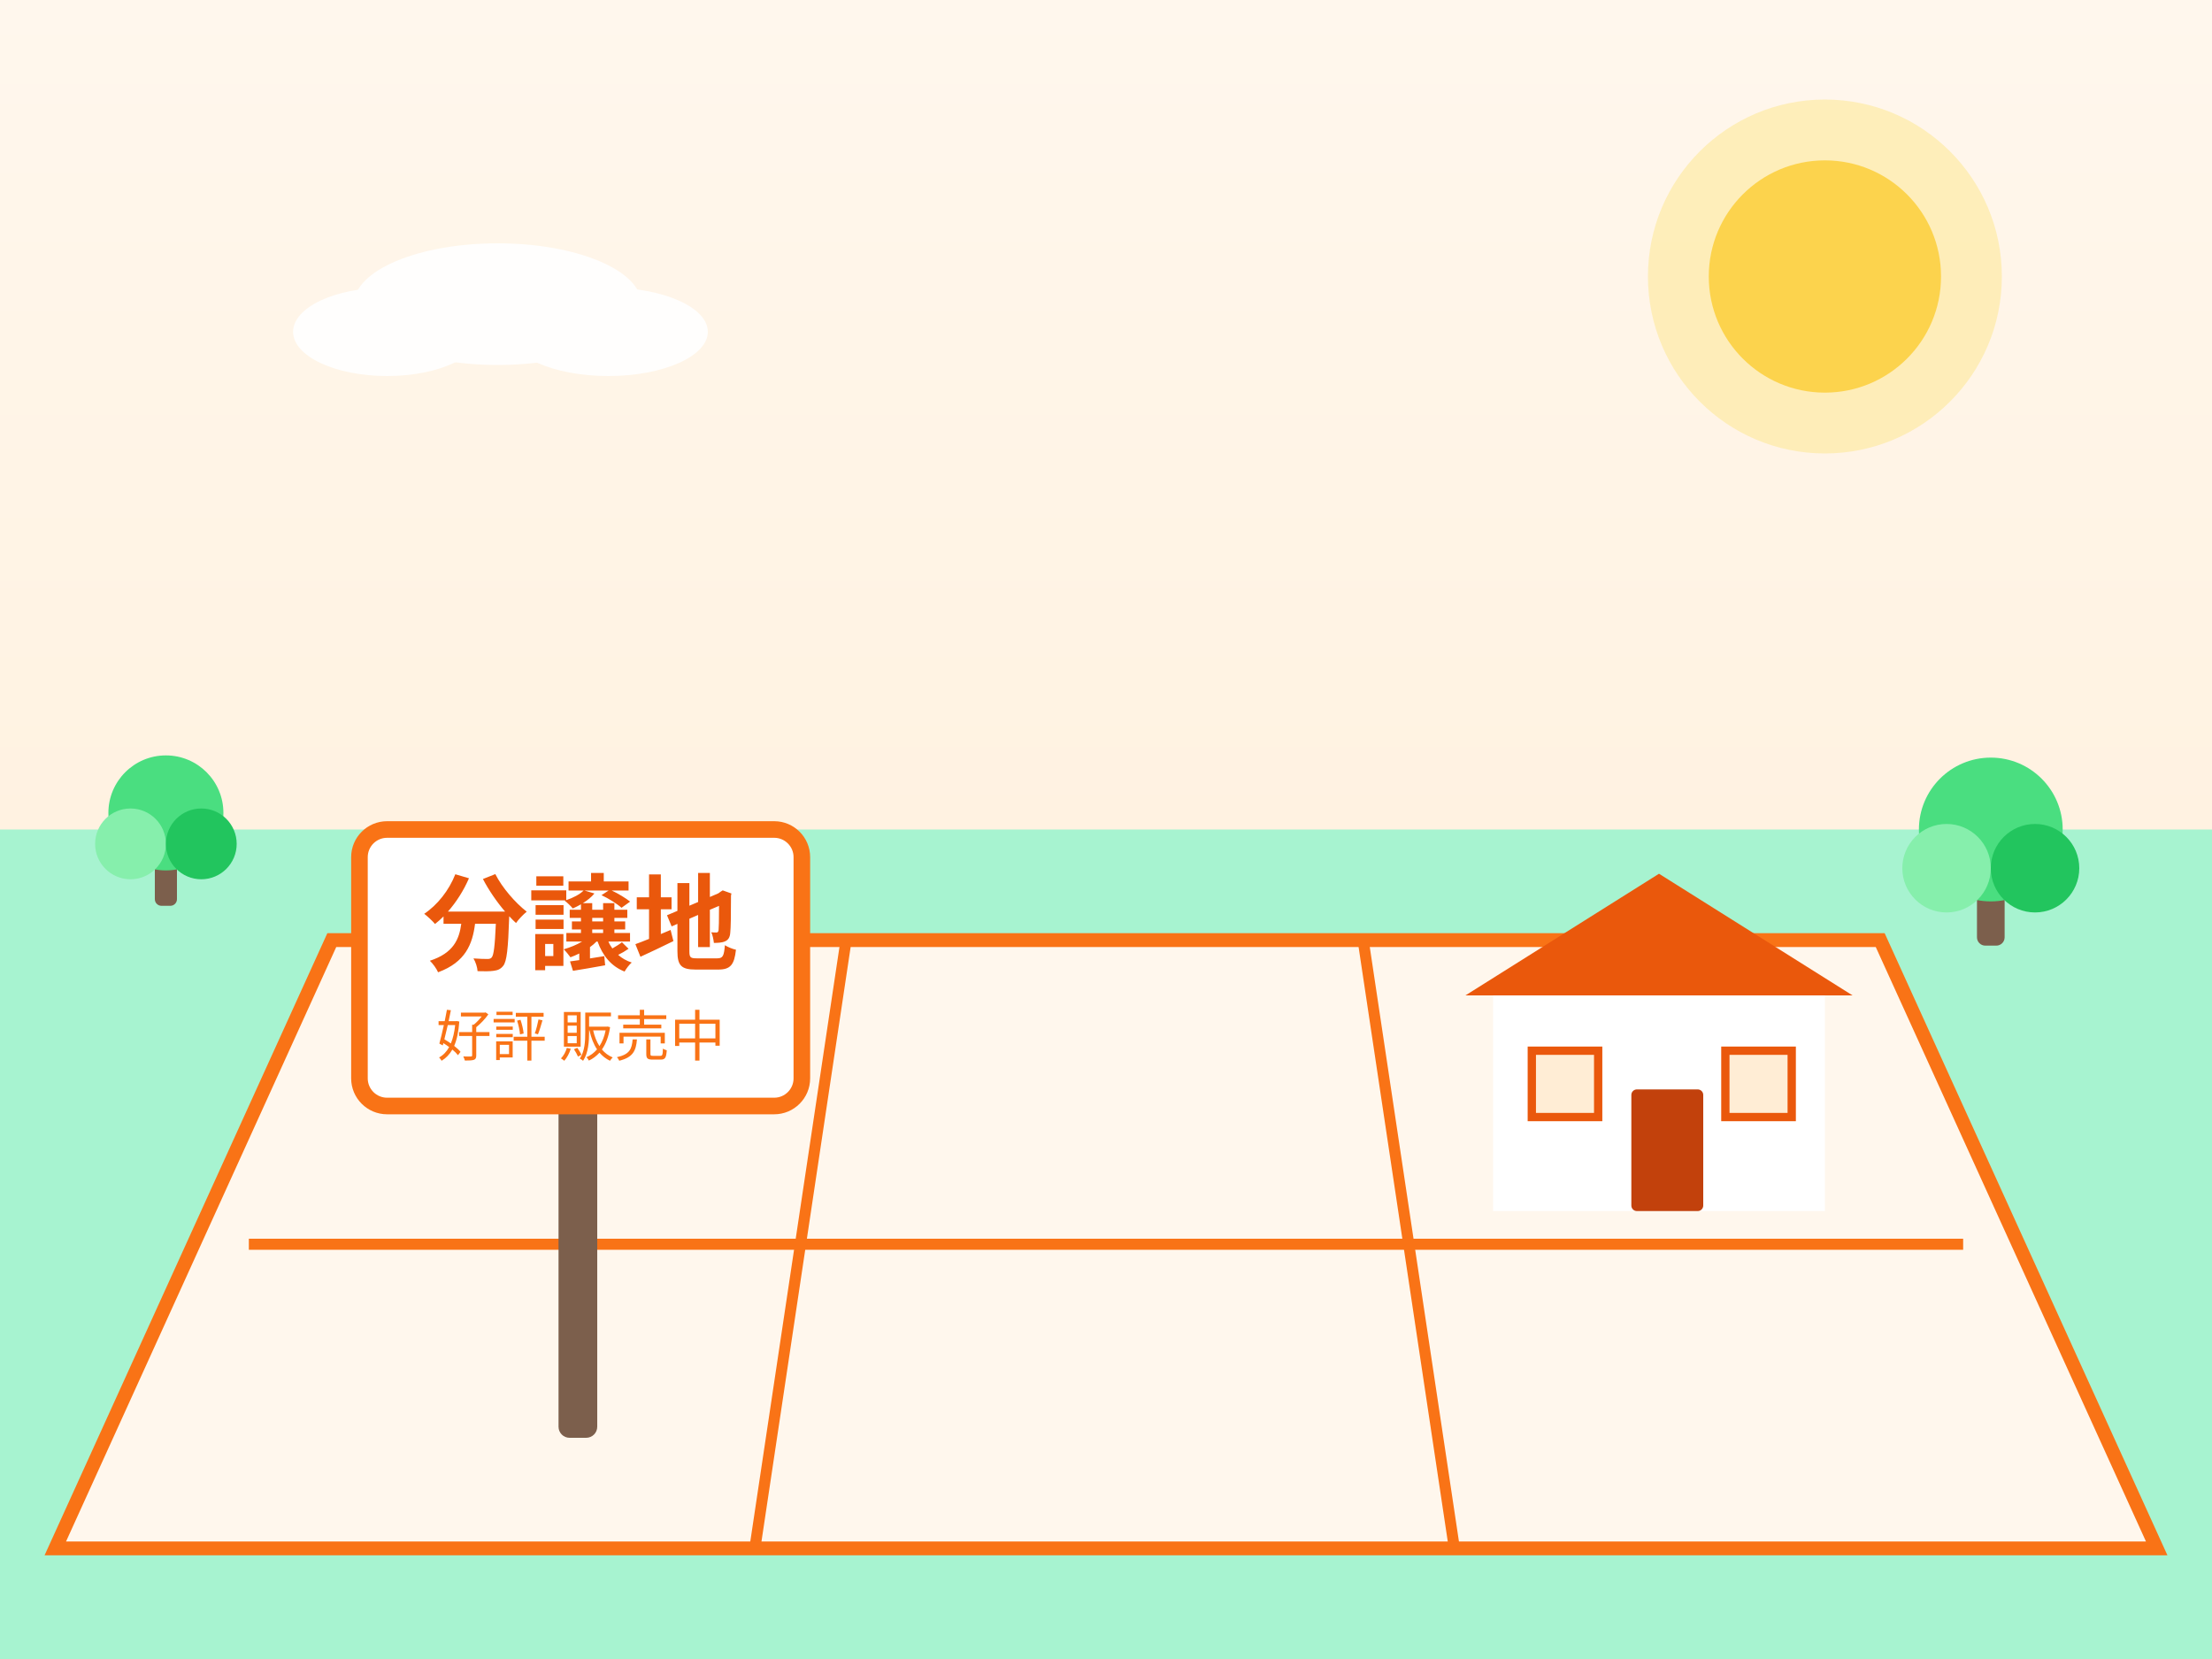
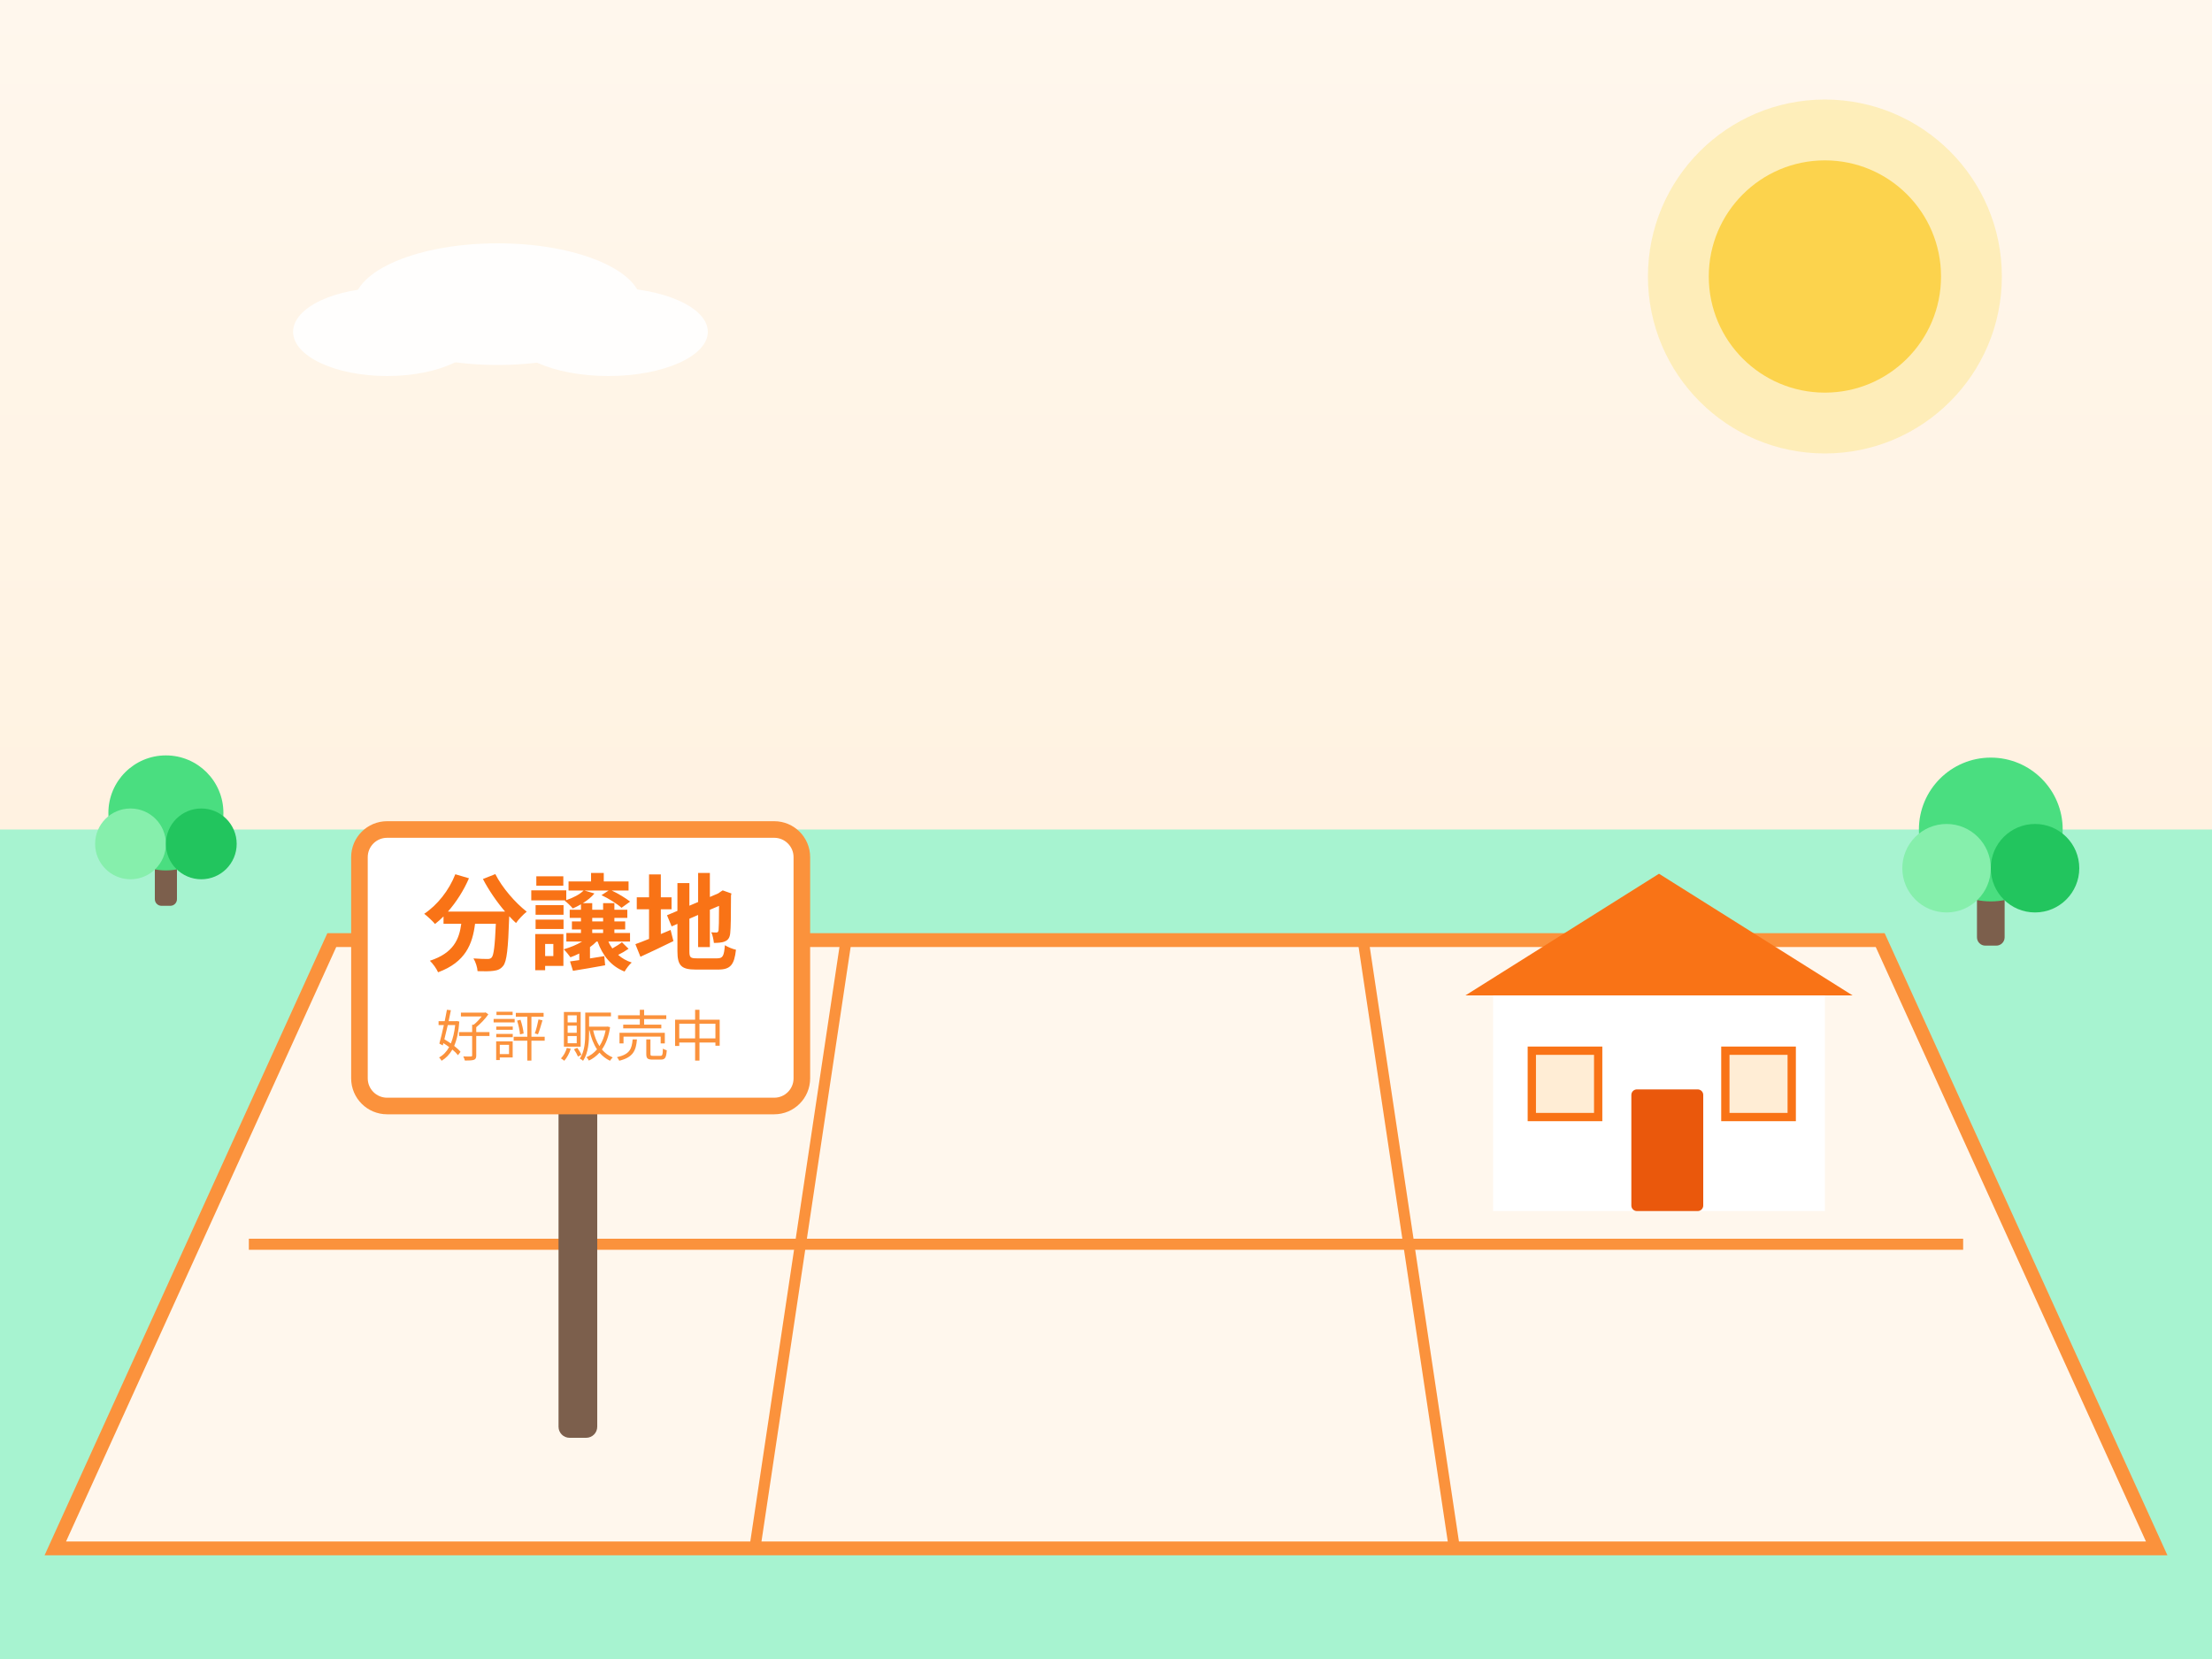
<svg xmlns="http://www.w3.org/2000/svg" viewBox="0 0 800 600" preserveAspectRatio="xMidYMid slice">
  <defs>
    <linearGradient id="sky2" x1="0" y1="0" x2="0" y2="1">
      <stop offset="0" stop-color="#fff7ed" />
      <stop offset="1" stop-color="#ffedd5" />
    </linearGradient>
  </defs>
  <rect width="800" height="600" fill="url(#sky2)" />
  <circle cx="660" cy="100" r="64" fill="#fde68a" opacity="0.5" />
  <circle cx="660" cy="100" r="42" fill="#fcd34d" />
  <g fill="#ffffff" opacity="0.9">
    <ellipse cx="180" cy="110" rx="52" ry="22" />
    <ellipse cx="140" cy="120" rx="34" ry="16" />
    <ellipse cx="220" cy="120" rx="36" ry="16" />
  </g>
  <path d="M0 300 L800 300 L800 600 L0 600 Z" fill="#a7f3d0" />
-   <polygon points="120,340 680,340 780,560 20,560" fill="#fff7ed" stroke="#f97316" stroke-width="5" />
-   <line x1="306" y1="340" x2="273" y2="560" stroke="#f97316" stroke-width="4" />
-   <line x1="493" y1="340" x2="526" y2="560" stroke="#f97316" stroke-width="4" />
-   <line x1="90" y1="450" x2="710" y2="450" stroke="#f97316" stroke-width="4" />
+   <polygon points="120,340 680,340 780,560 20,560" fill="#fff7ed" stroke="#fb923c" stroke-width="5" />
+   <line x1="306" y1="340" x2="273" y2="560" stroke="#fb923c" stroke-width="4" />
+   <line x1="493" y1="340" x2="526" y2="560" stroke="#fb923c" stroke-width="4" />
+   <line x1="90" y1="450" x2="710" y2="450" stroke="#fb923c" stroke-width="4" />
  <g transform="translate(540 360)">
-     <polygon points="-10,0 60,-44 130,0" fill="#ea580c" />
+     <polygon points="-10,0 60,-44 130,0" fill="#f97316" />
    <rect x="0" y="0" width="120" height="78" fill="#ffffff" />
-     <rect x="50" y="34" width="26" height="44" fill="#c2410c" rx="2" />
-     <rect x="14" y="20" width="24" height="24" fill="#ffedd5" stroke="#ea580c" stroke-width="3" />
-     <rect x="84" y="20" width="24" height="24" fill="#ffedd5" stroke="#ea580c" stroke-width="3" />
+     <rect x="50" y="34" width="26" height="44" fill="#ea580c" rx="2" />
+     <rect x="14" y="20" width="24" height="24" fill="#ffedd5" stroke="#f97316" stroke-width="3" />
+     <rect x="84" y="20" width="24" height="24" fill="#ffedd5" stroke="#f97316" stroke-width="3" />
  </g>
  <g transform="translate(150 330)">
    <rect x="52" y="60" width="14" height="130" fill="#7c5f4c" rx="4" />
-     <rect x="-20" y="-30" width="160" height="100" fill="#ffffff" stroke="#f97316" stroke-width="6" rx="10" />
-     <text x="60" y="18" text-anchor="middle" font-family="'M PLUS Rounded 1c','Hiragino Maru Gothic ProN',Meiryo,sans-serif" font-size="38" font-weight="700" fill="#ea580c">分譲地</text>
-     <text x="60" y="52" text-anchor="middle" font-family="'M PLUS Rounded 1c','Hiragino Maru Gothic ProN',Meiryo,sans-serif" font-size="20" font-weight="500" fill="#f97316">好評 販売中</text>
+     <rect x="-20" y="-30" width="160" height="100" fill="#ffffff" stroke="#fb923c" stroke-width="6" rx="10" />
+     <text x="60" y="18" text-anchor="middle" font-family="'M PLUS Rounded 1c','Hiragino Maru Gothic ProN',Meiryo,sans-serif" font-size="38" font-weight="700" fill="#f97316">分譲地</text>
+     <text x="60" y="52" text-anchor="middle" font-family="'M PLUS Rounded 1c','Hiragino Maru Gothic ProN',Meiryo,sans-serif" font-size="20" font-weight="500" fill="#fb923c">好評 販売中</text>
  </g>
  <g transform="translate(720 320)">
    <rect x="-5" y="0" width="10" height="22" fill="#7c5f4c" rx="3" />
    <circle cx="0" cy="-20" r="26" fill="#4ade80" />
    <circle cx="-16" cy="-6" r="16" fill="#86efac" />
    <circle cx="16" cy="-6" r="16" fill="#22c55e" />
  </g>
  <g transform="translate(60 310) scale(0.8)">
    <rect x="-5" y="0" width="10" height="22" fill="#7c5f4c" rx="3" />
    <circle cx="0" cy="-20" r="26" fill="#4ade80" />
    <circle cx="-16" cy="-6" r="16" fill="#86efac" />
    <circle cx="16" cy="-6" r="16" fill="#22c55e" />
  </g>
</svg>
